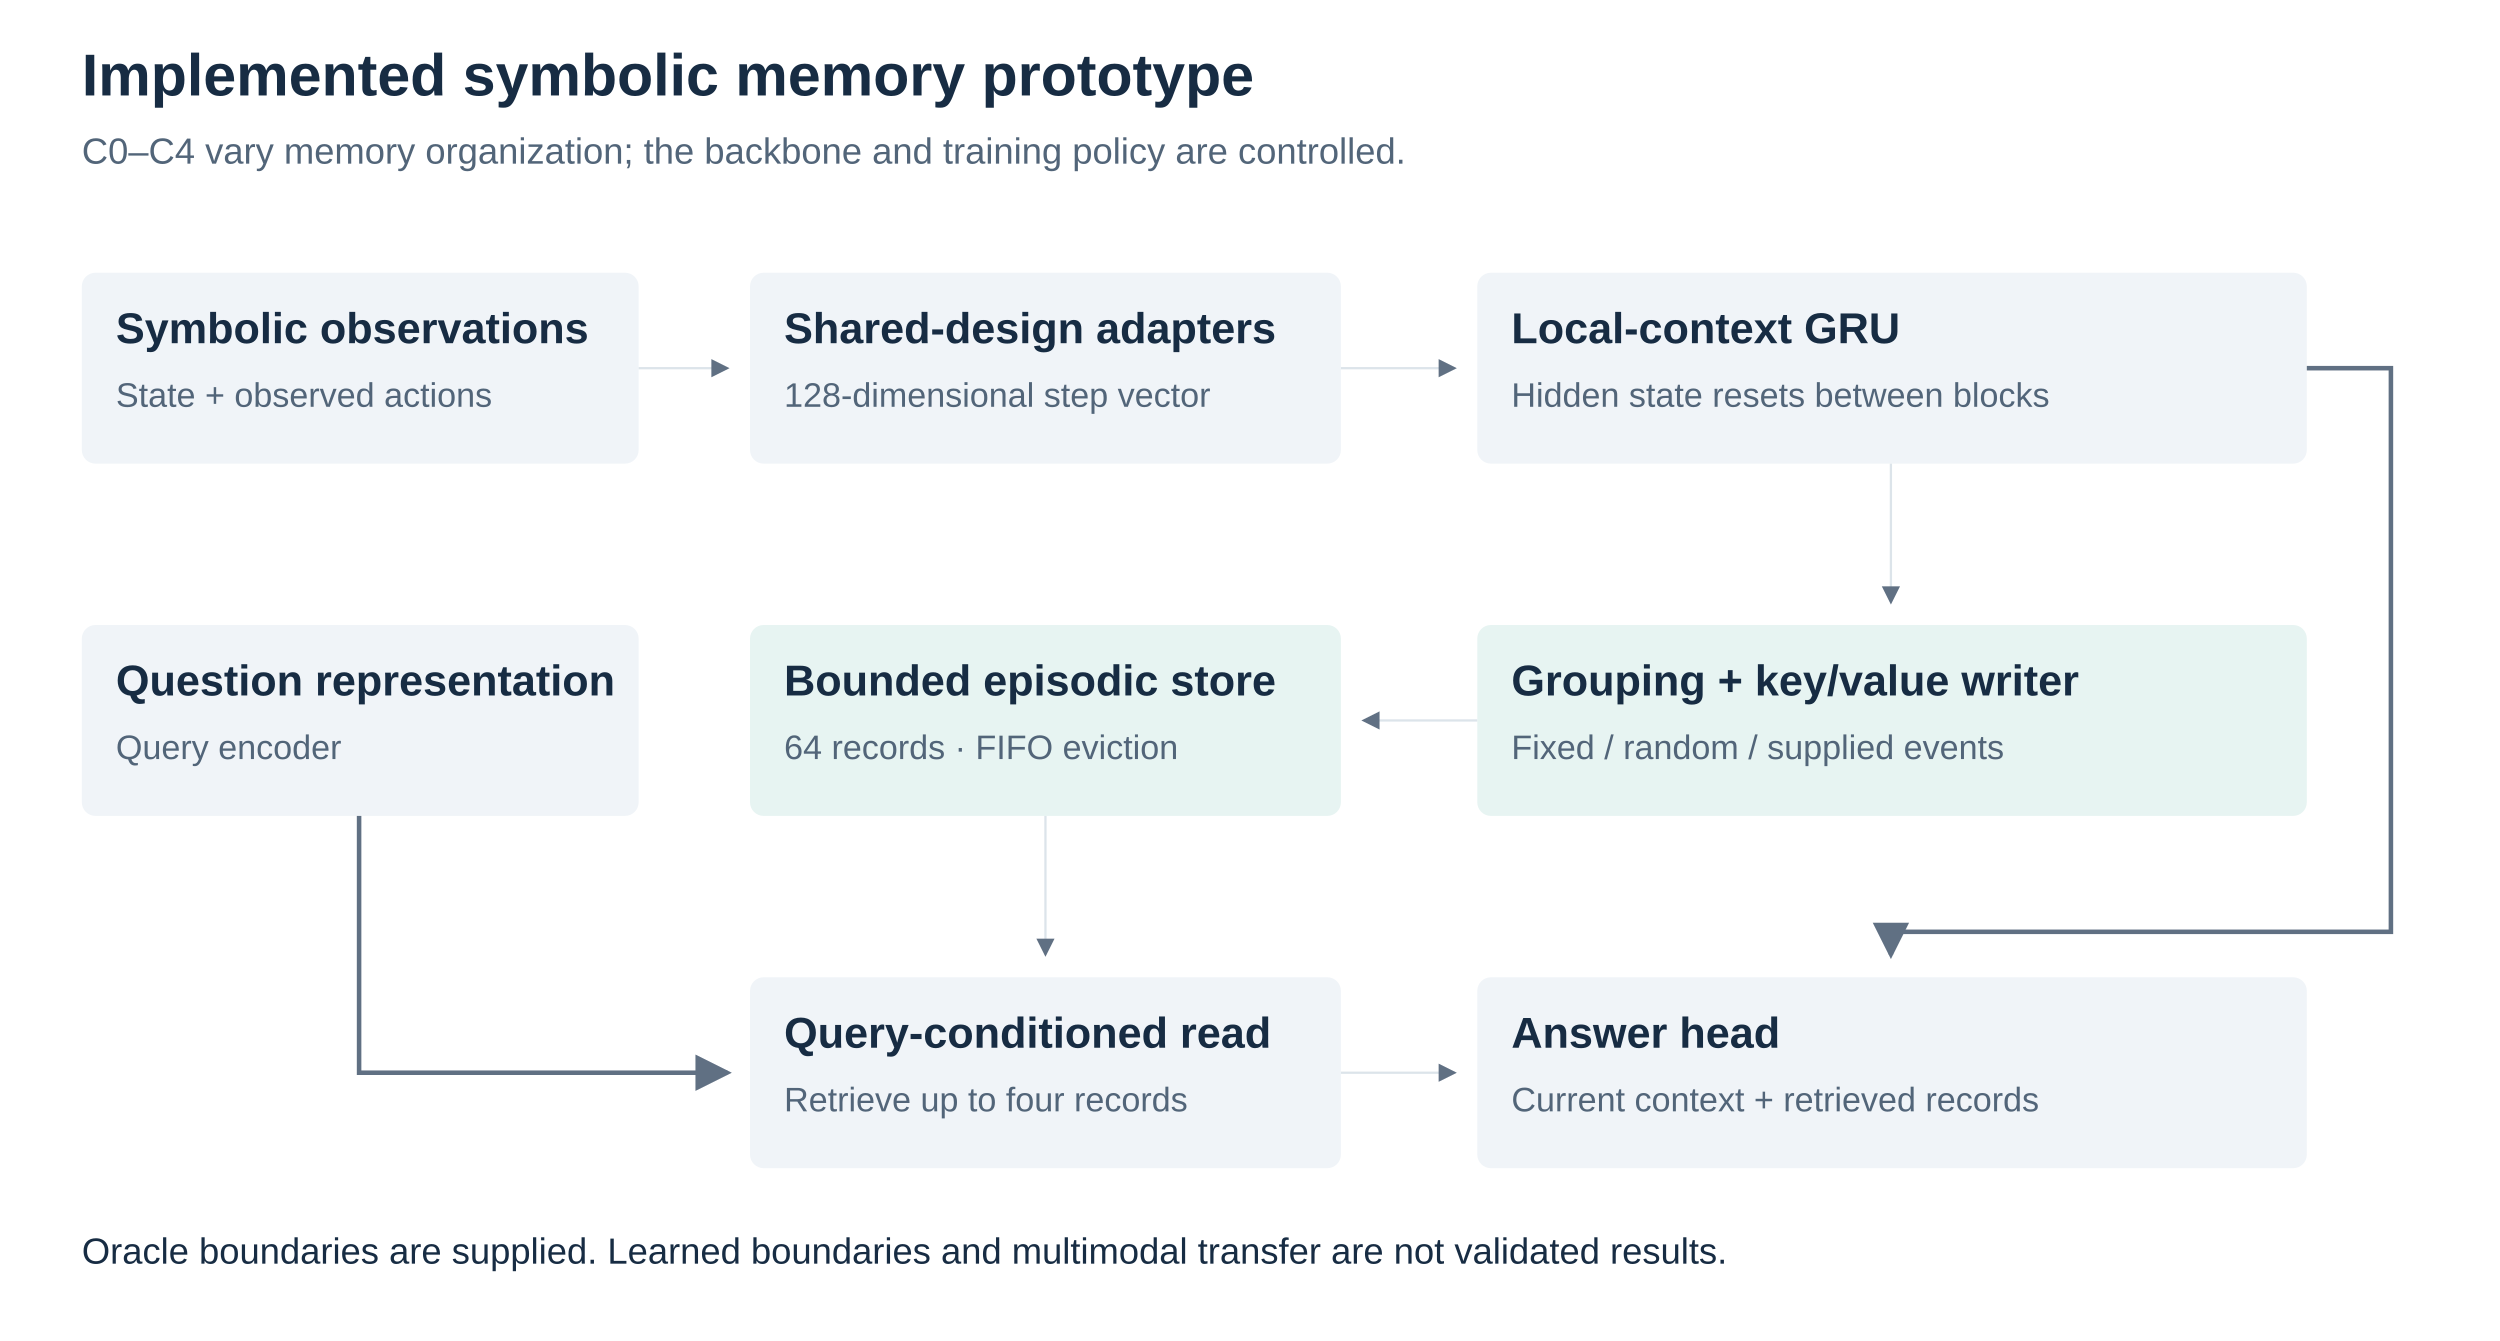
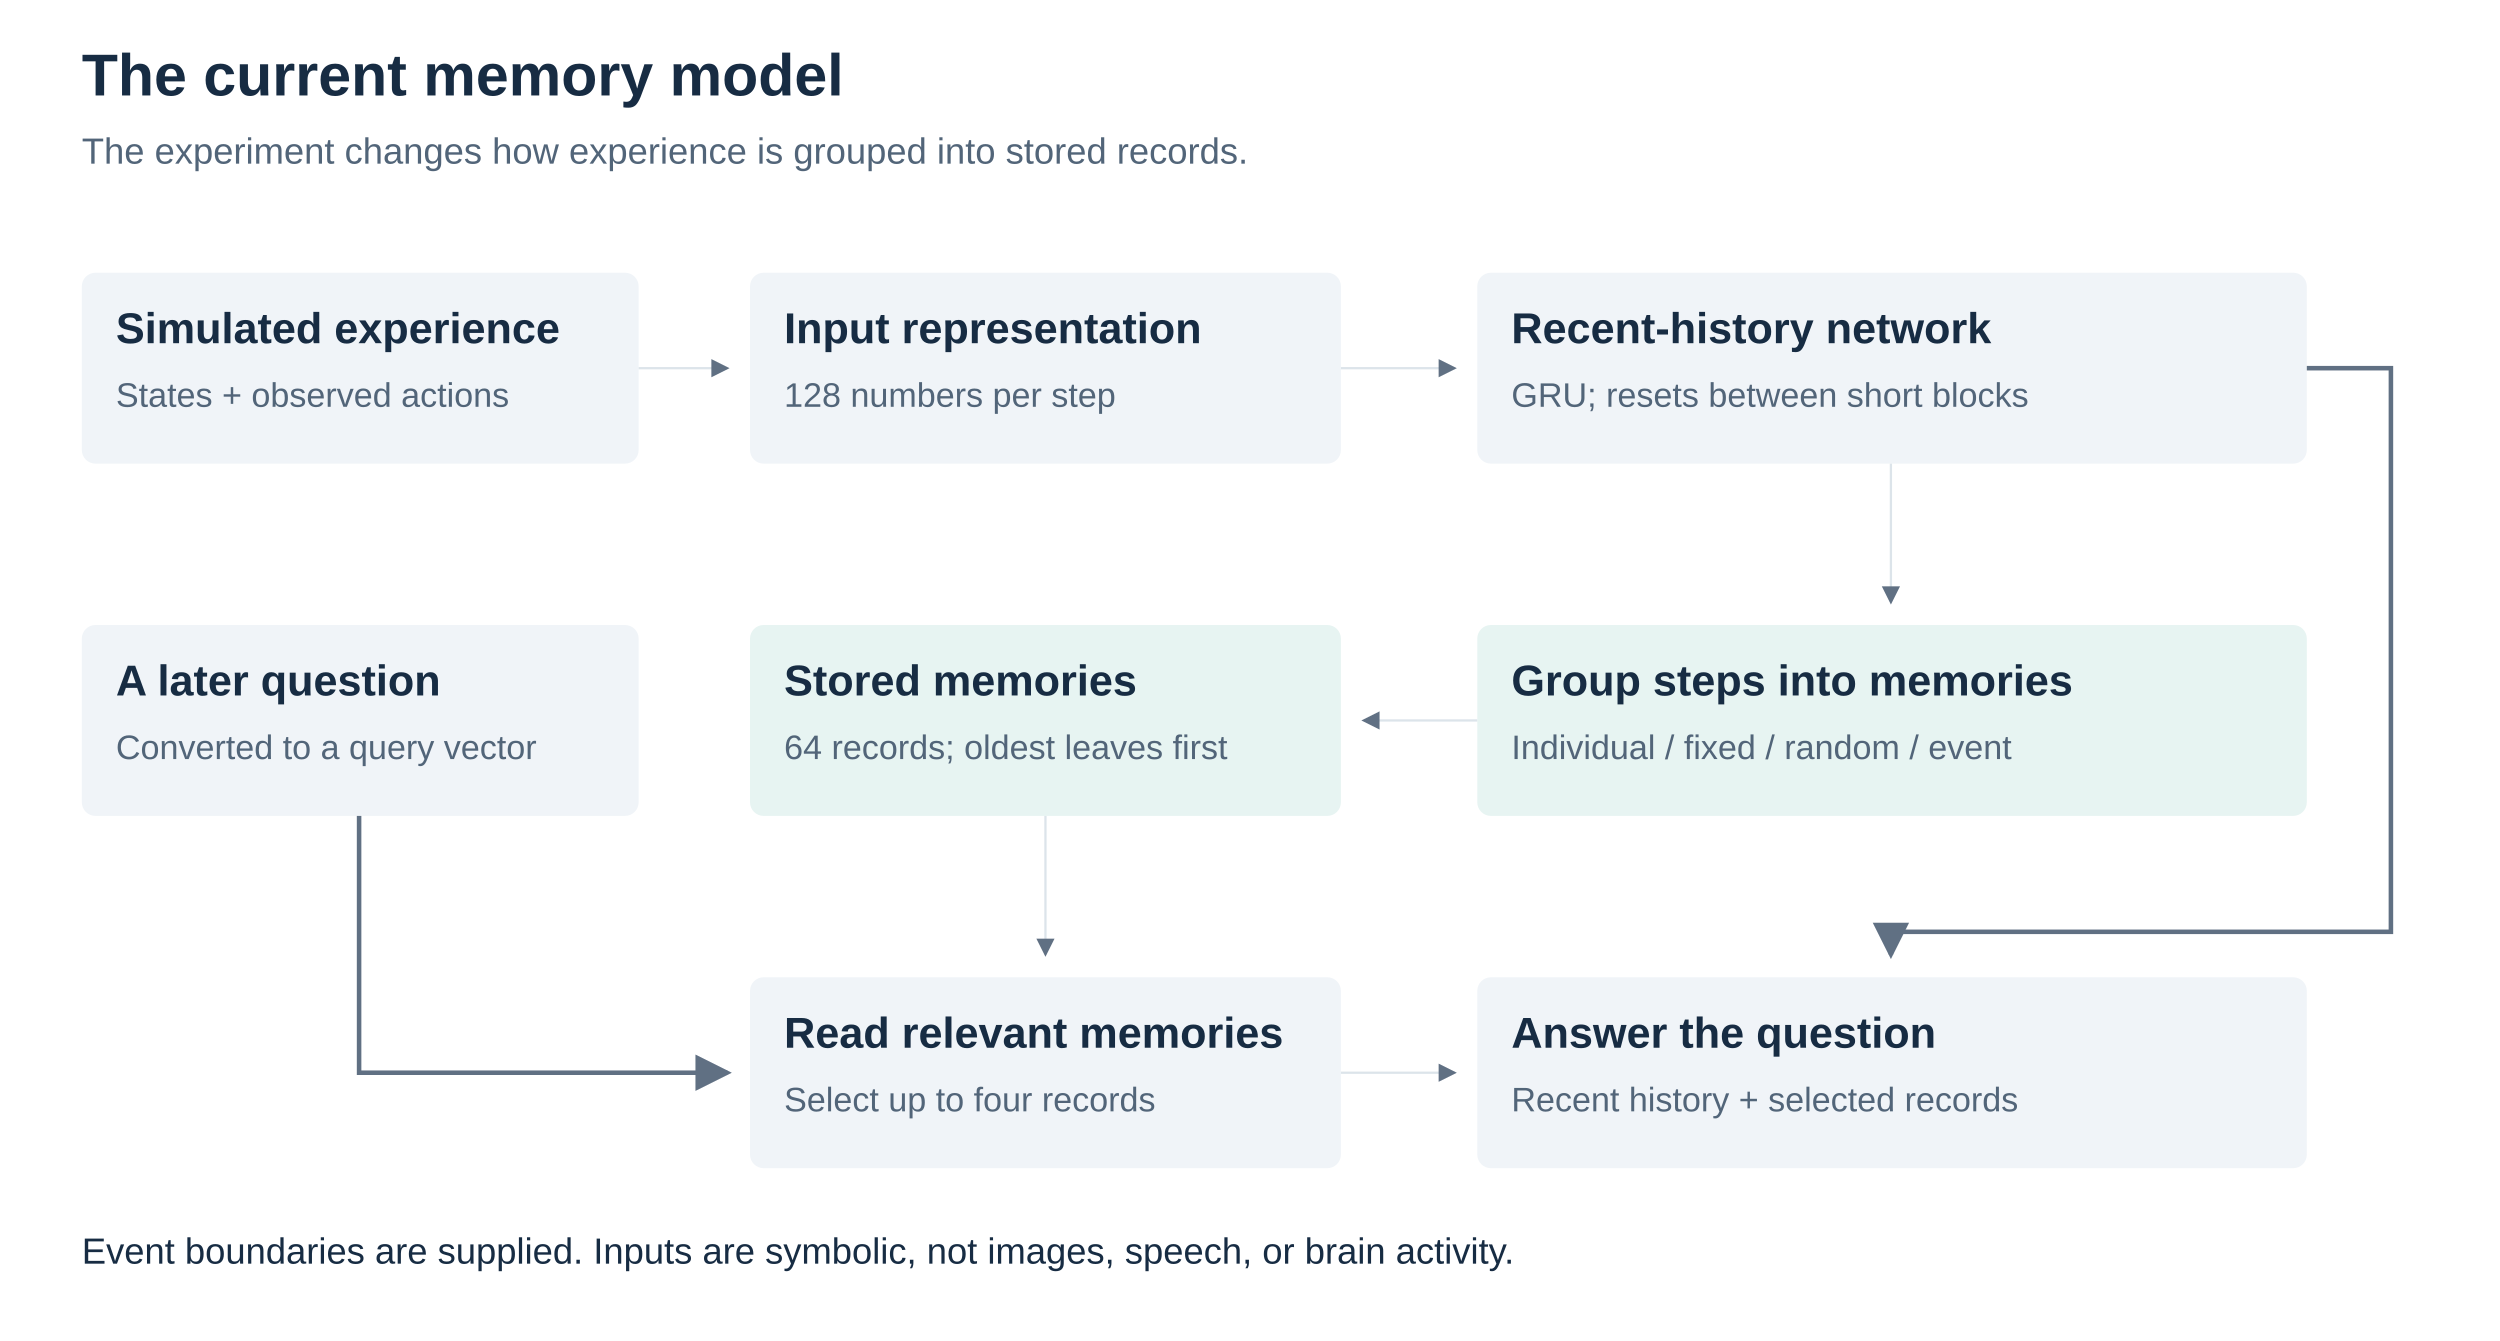
- <svg xmlns="http://www.w3.org/2000/svg" width="1100" height="590" viewBox="0 0 1100 590" role="img" aria-label="Implemented symbolic memory prototype">
+ <svg xmlns="http://www.w3.org/2000/svg" width="1100" height="590" viewBox="0 0 1100 590" role="img" aria-label="The current memory model">
  <defs>
    <marker id="arrow" markerWidth="8" markerHeight="8" refX="7" refY="4" orient="auto">
      <path d="M0,0 L8,4 L0,8" fill="#607083" />
    </marker>
  </defs>
  <style>text{font-family:Arial,Helvetica,sans-serif;fill:#172C43} .small{fill:#526579}</style>
  <rect width="1100" height="590" fill="#FFFFFF" />
-   <text x="36" y="42" font-size="26" font-weight="700" text-anchor="start" style="fill:#172C43">Implemented symbolic memory prototype</text>
-   <text x="36" y="72" font-size="16" font-weight="400" text-anchor="start" style="fill:#526579">C0–C4 vary memory organization; the backbone and training policy are controlled.</text>
+   <text x="36" y="42" font-size="26" font-weight="700" text-anchor="start" style="fill:#172C43">The current memory model</text>
+   <text x="36" y="72" font-size="16" font-weight="400" text-anchor="start" style="fill:#526579">The experiment changes how experience is grouped into stored records.</text>
  <rect x="36" y="120" width="245" height="84" rx="6" fill="#F0F4F8" stroke="none" />
-   <text x="51" y="151" font-size="19" font-weight="700" text-anchor="start" style="fill:#172C43">Symbolic observations</text>
-   <text x="51" y="179" font-size="15" font-weight="400" text-anchor="start" style="fill:#526579">State + observed actions</text>
+   <text x="51" y="151" font-size="19" font-weight="700" text-anchor="start" style="fill:#172C43">Simulated experience</text>
+   <text x="51" y="179" font-size="15" font-weight="400" text-anchor="start" style="fill:#526579">States + observed actions</text>
  <rect x="330" y="120" width="260" height="84" rx="6" fill="#F0F4F8" stroke="none" />
-   <text x="345" y="151" font-size="19" font-weight="700" text-anchor="start" style="fill:#172C43">Shared-design adapters</text>
-   <text x="345" y="179" font-size="15" font-weight="400" text-anchor="start" style="fill:#526579">128-dimensional step vector</text>
+   <text x="345" y="151" font-size="19" font-weight="700" text-anchor="start" style="fill:#172C43">Input representation</text>
+   <text x="345" y="179" font-size="15" font-weight="400" text-anchor="start" style="fill:#526579">128 numbers per step</text>
  <rect x="650" y="120" width="365" height="84" rx="6" fill="#F0F4F8" stroke="none" />
-   <text x="665" y="151" font-size="19" font-weight="700" text-anchor="start" style="fill:#172C43">Local-context GRU</text>
-   <text x="665" y="179" font-size="15" font-weight="400" text-anchor="start" style="fill:#526579">Hidden state resets between blocks</text>
+   <text x="665" y="151" font-size="19" font-weight="700" text-anchor="start" style="fill:#172C43">Recent-history network</text>
+   <text x="665" y="179" font-size="15" font-weight="400" text-anchor="start" style="fill:#526579">GRU; resets between short blocks</text>
  <line x1="281" y1="162" x2="320" y2="162" stroke="#DCE4EA" stroke-width="1" marker-end="url(#arrow)" />
  <line x1="590" y1="162" x2="640" y2="162" stroke="#DCE4EA" stroke-width="1" marker-end="url(#arrow)" />
  <rect x="650" y="275" width="365" height="84" rx="6" fill="#E7F4F2" stroke="none" />
-   <text x="665" y="306" font-size="19" font-weight="700" text-anchor="start" style="fill:#172C43">Grouping + key/value writer</text>
-   <text x="665" y="334" font-size="15" font-weight="400" text-anchor="start" style="fill:#526579">Fixed / random / supplied events</text>
+   <text x="665" y="306" font-size="19" font-weight="700" text-anchor="start" style="fill:#172C43">Group steps into memories</text>
+   <text x="665" y="334" font-size="15" font-weight="400" text-anchor="start" style="fill:#526579">Individual / fixed / random / event</text>
  <rect x="330" y="275" width="260" height="84" rx="6" fill="#E7F4F2" stroke="none" />
-   <text x="345" y="306" font-size="19" font-weight="700" text-anchor="start" style="fill:#172C43">Bounded episodic store</text>
-   <text x="345" y="334" font-size="15" font-weight="400" text-anchor="start" style="fill:#526579">64 records · FIFO eviction</text>
+   <text x="345" y="306" font-size="19" font-weight="700" text-anchor="start" style="fill:#172C43">Stored memories</text>
+   <text x="345" y="334" font-size="15" font-weight="400" text-anchor="start" style="fill:#526579">64 records; oldest leaves first</text>
  <rect x="36" y="275" width="245" height="84" rx="6" fill="#F0F4F8" stroke="none" />
-   <text x="51" y="306" font-size="19" font-weight="700" text-anchor="start" style="fill:#172C43">Question representation</text>
-   <text x="51" y="334" font-size="15" font-weight="400" text-anchor="start" style="fill:#526579">Query encoder</text>
+   <text x="51" y="306" font-size="19" font-weight="700" text-anchor="start" style="fill:#172C43">A later question</text>
+   <text x="51" y="334" font-size="15" font-weight="400" text-anchor="start" style="fill:#526579">Converted to a query vector</text>
  <line x1="832" y1="204" x2="832" y2="265" stroke="#DCE4EA" stroke-width="1" marker-end="url(#arrow)" />
  <line x1="650" y1="317" x2="600" y2="317" stroke="#DCE4EA" stroke-width="1" marker-end="url(#arrow)" />
  <rect x="330" y="430" width="260" height="84" rx="6" fill="#F0F4F8" stroke="none" />
-   <text x="345" y="461" font-size="19" font-weight="700" text-anchor="start" style="fill:#172C43">Query-conditioned read</text>
-   <text x="345" y="489" font-size="15" font-weight="400" text-anchor="start" style="fill:#526579">Retrieve up to four records</text>
+   <text x="345" y="461" font-size="19" font-weight="700" text-anchor="start" style="fill:#172C43">Read relevant memories</text>
+   <text x="345" y="489" font-size="15" font-weight="400" text-anchor="start" style="fill:#526579">Select up to four records</text>
  <rect x="650" y="430" width="365" height="84" rx="6" fill="#F0F4F8" stroke="none" />
-   <text x="665" y="461" font-size="19" font-weight="700" text-anchor="start" style="fill:#172C43">Answer head</text>
-   <text x="665" y="489" font-size="15" font-weight="400" text-anchor="start" style="fill:#526579">Current context + retrieved records</text>
+   <text x="665" y="461" font-size="19" font-weight="700" text-anchor="start" style="fill:#172C43">Answer the question</text>
+   <text x="665" y="489" font-size="15" font-weight="400" text-anchor="start" style="fill:#526579">Recent history + selected records</text>
  <line x1="460" y1="359" x2="460" y2="420" stroke="#DCE4EA" stroke-width="1" marker-end="url(#arrow)" />
  <polyline points="158,359 158,472 320,472" fill="none" stroke="#607083" stroke-width="2" marker-end="url(#arrow)" />
  <line x1="590" y1="472" x2="640" y2="472" stroke="#DCE4EA" stroke-width="1" marker-end="url(#arrow)" />
  <polyline points="1015,162 1052,162 1052,410 832,410 832,420" fill="none" stroke="#607083" stroke-width="2" marker-end="url(#arrow)" />
-   <text x="36" y="556" font-size="16" font-weight="400" text-anchor="start" style="fill:#172C43">Oracle boundaries are supplied. Learned boundaries and multimodal transfer are not validated results.</text>
+   <text x="36" y="556" font-size="16" font-weight="400" text-anchor="start" style="fill:#172C43">Event boundaries are supplied. Inputs are symbolic, not images, speech, or brain activity.</text>
</svg>
